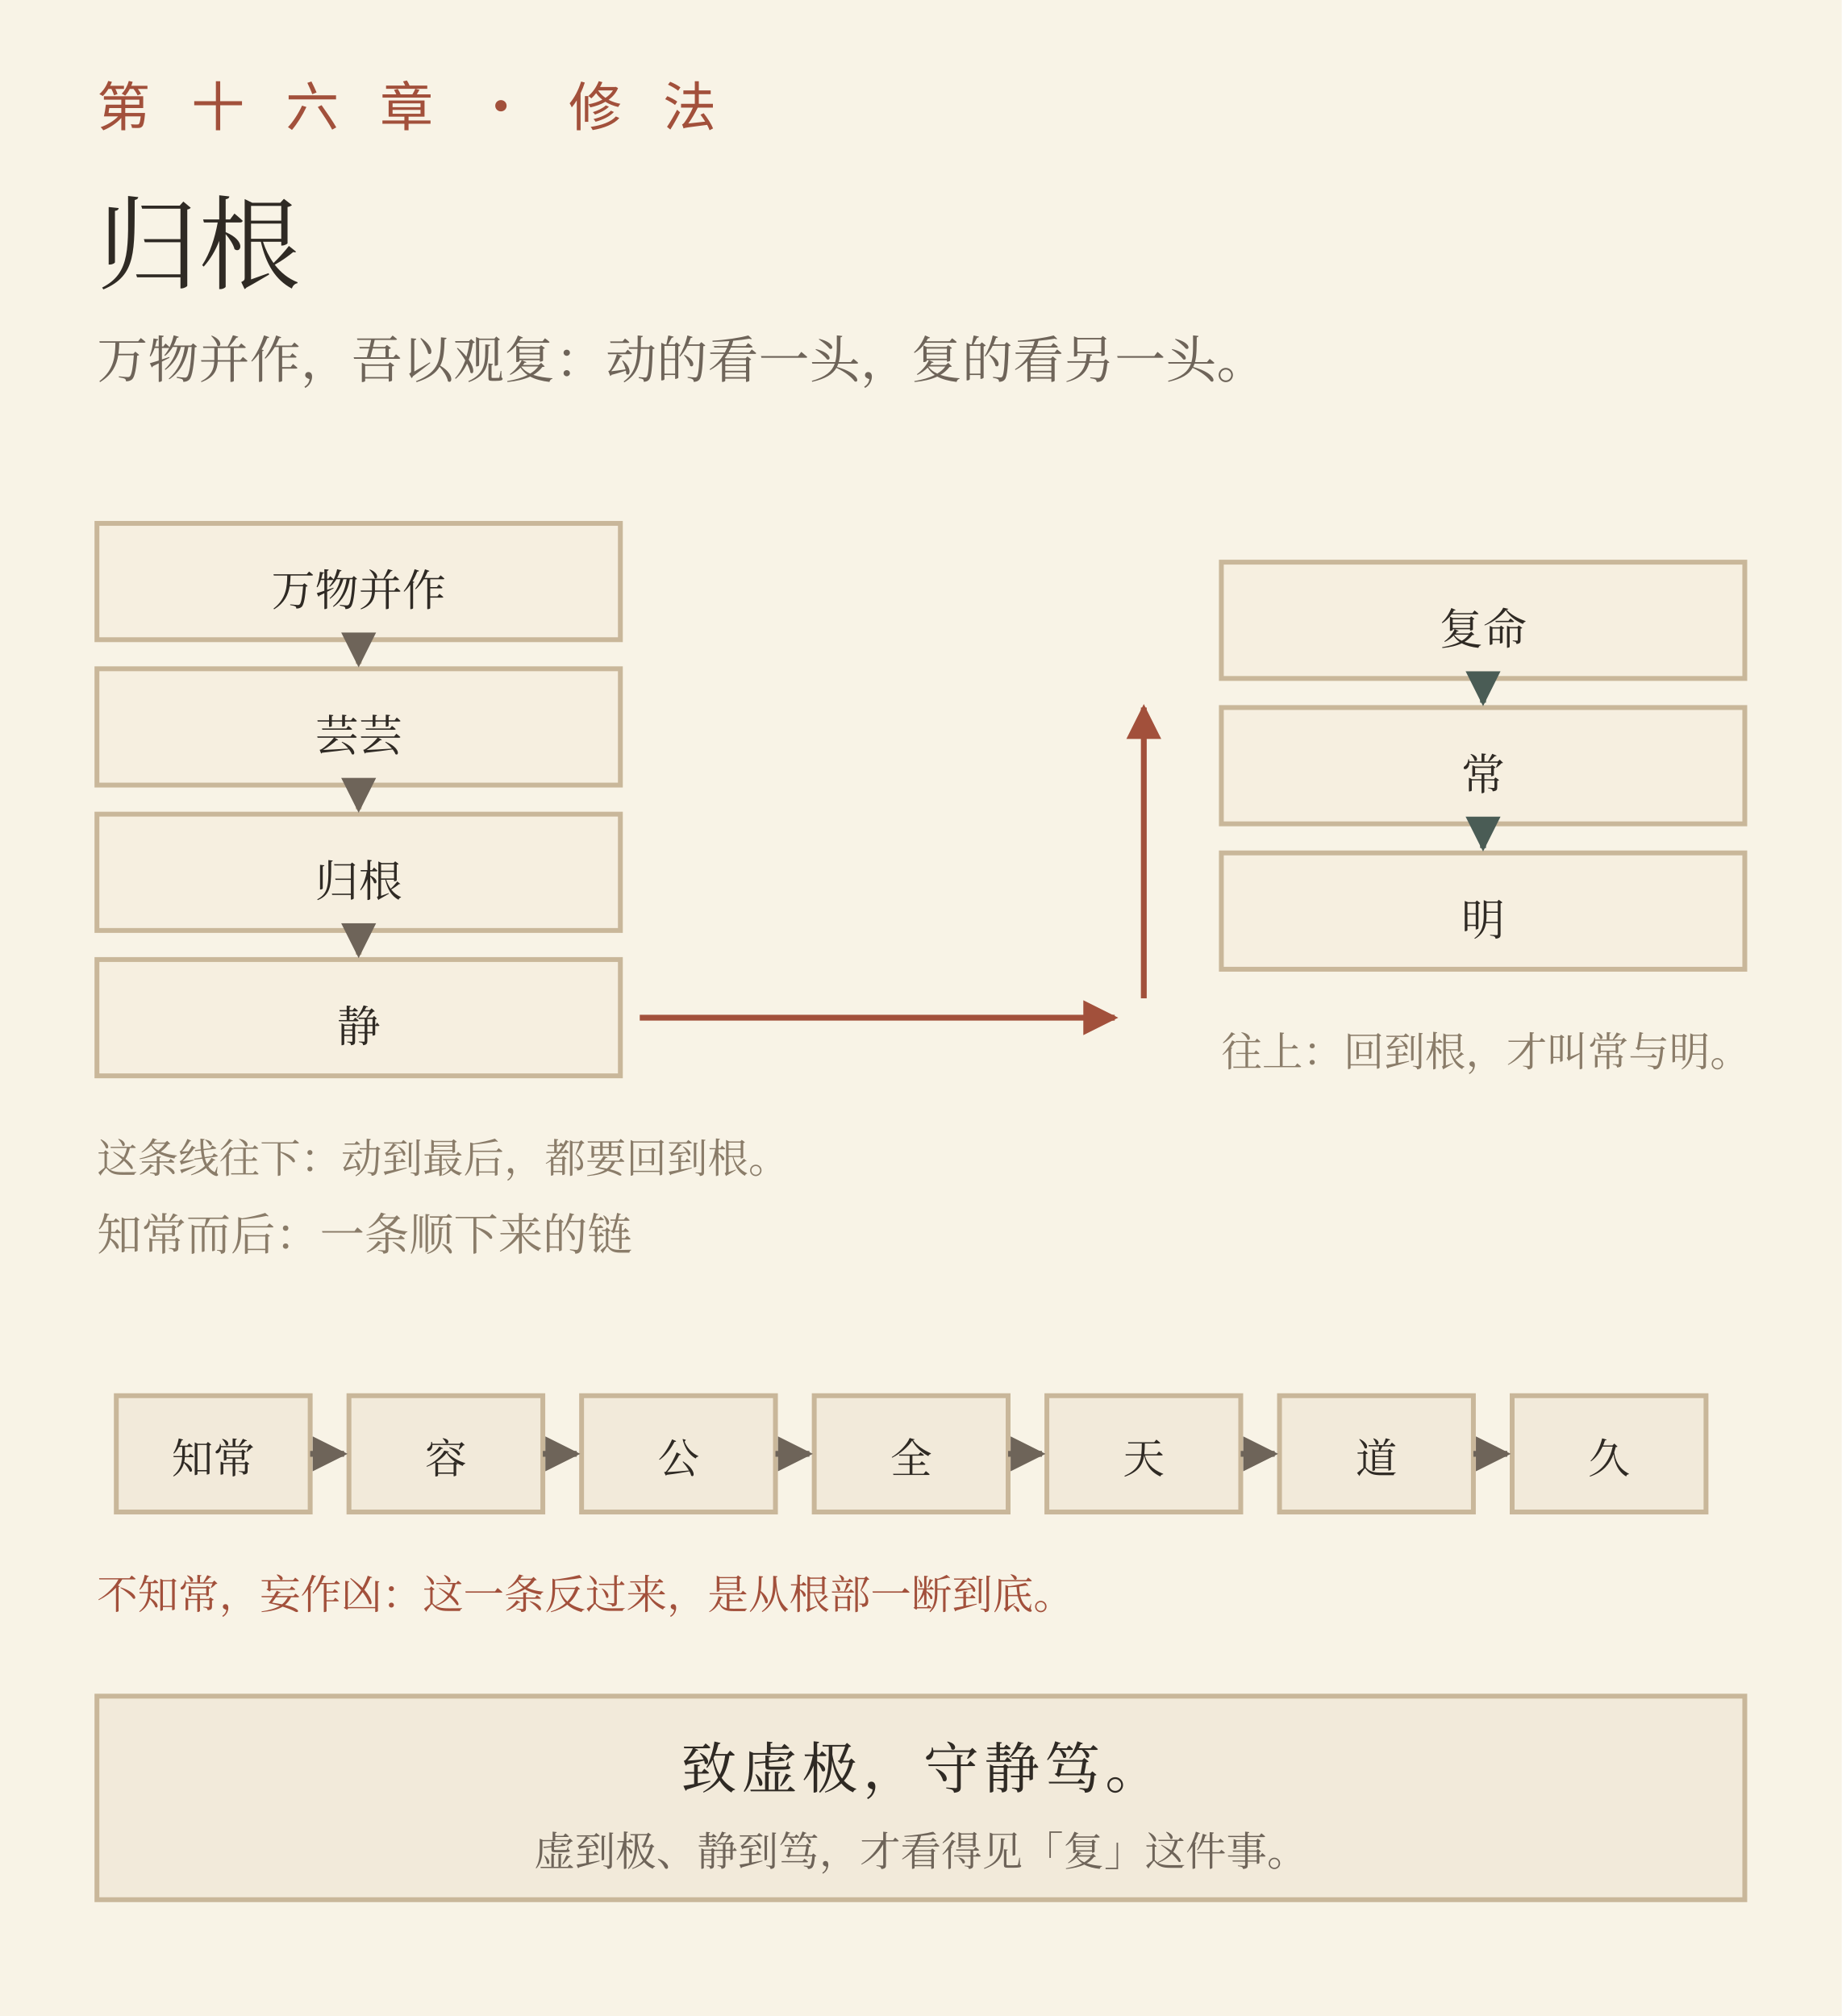
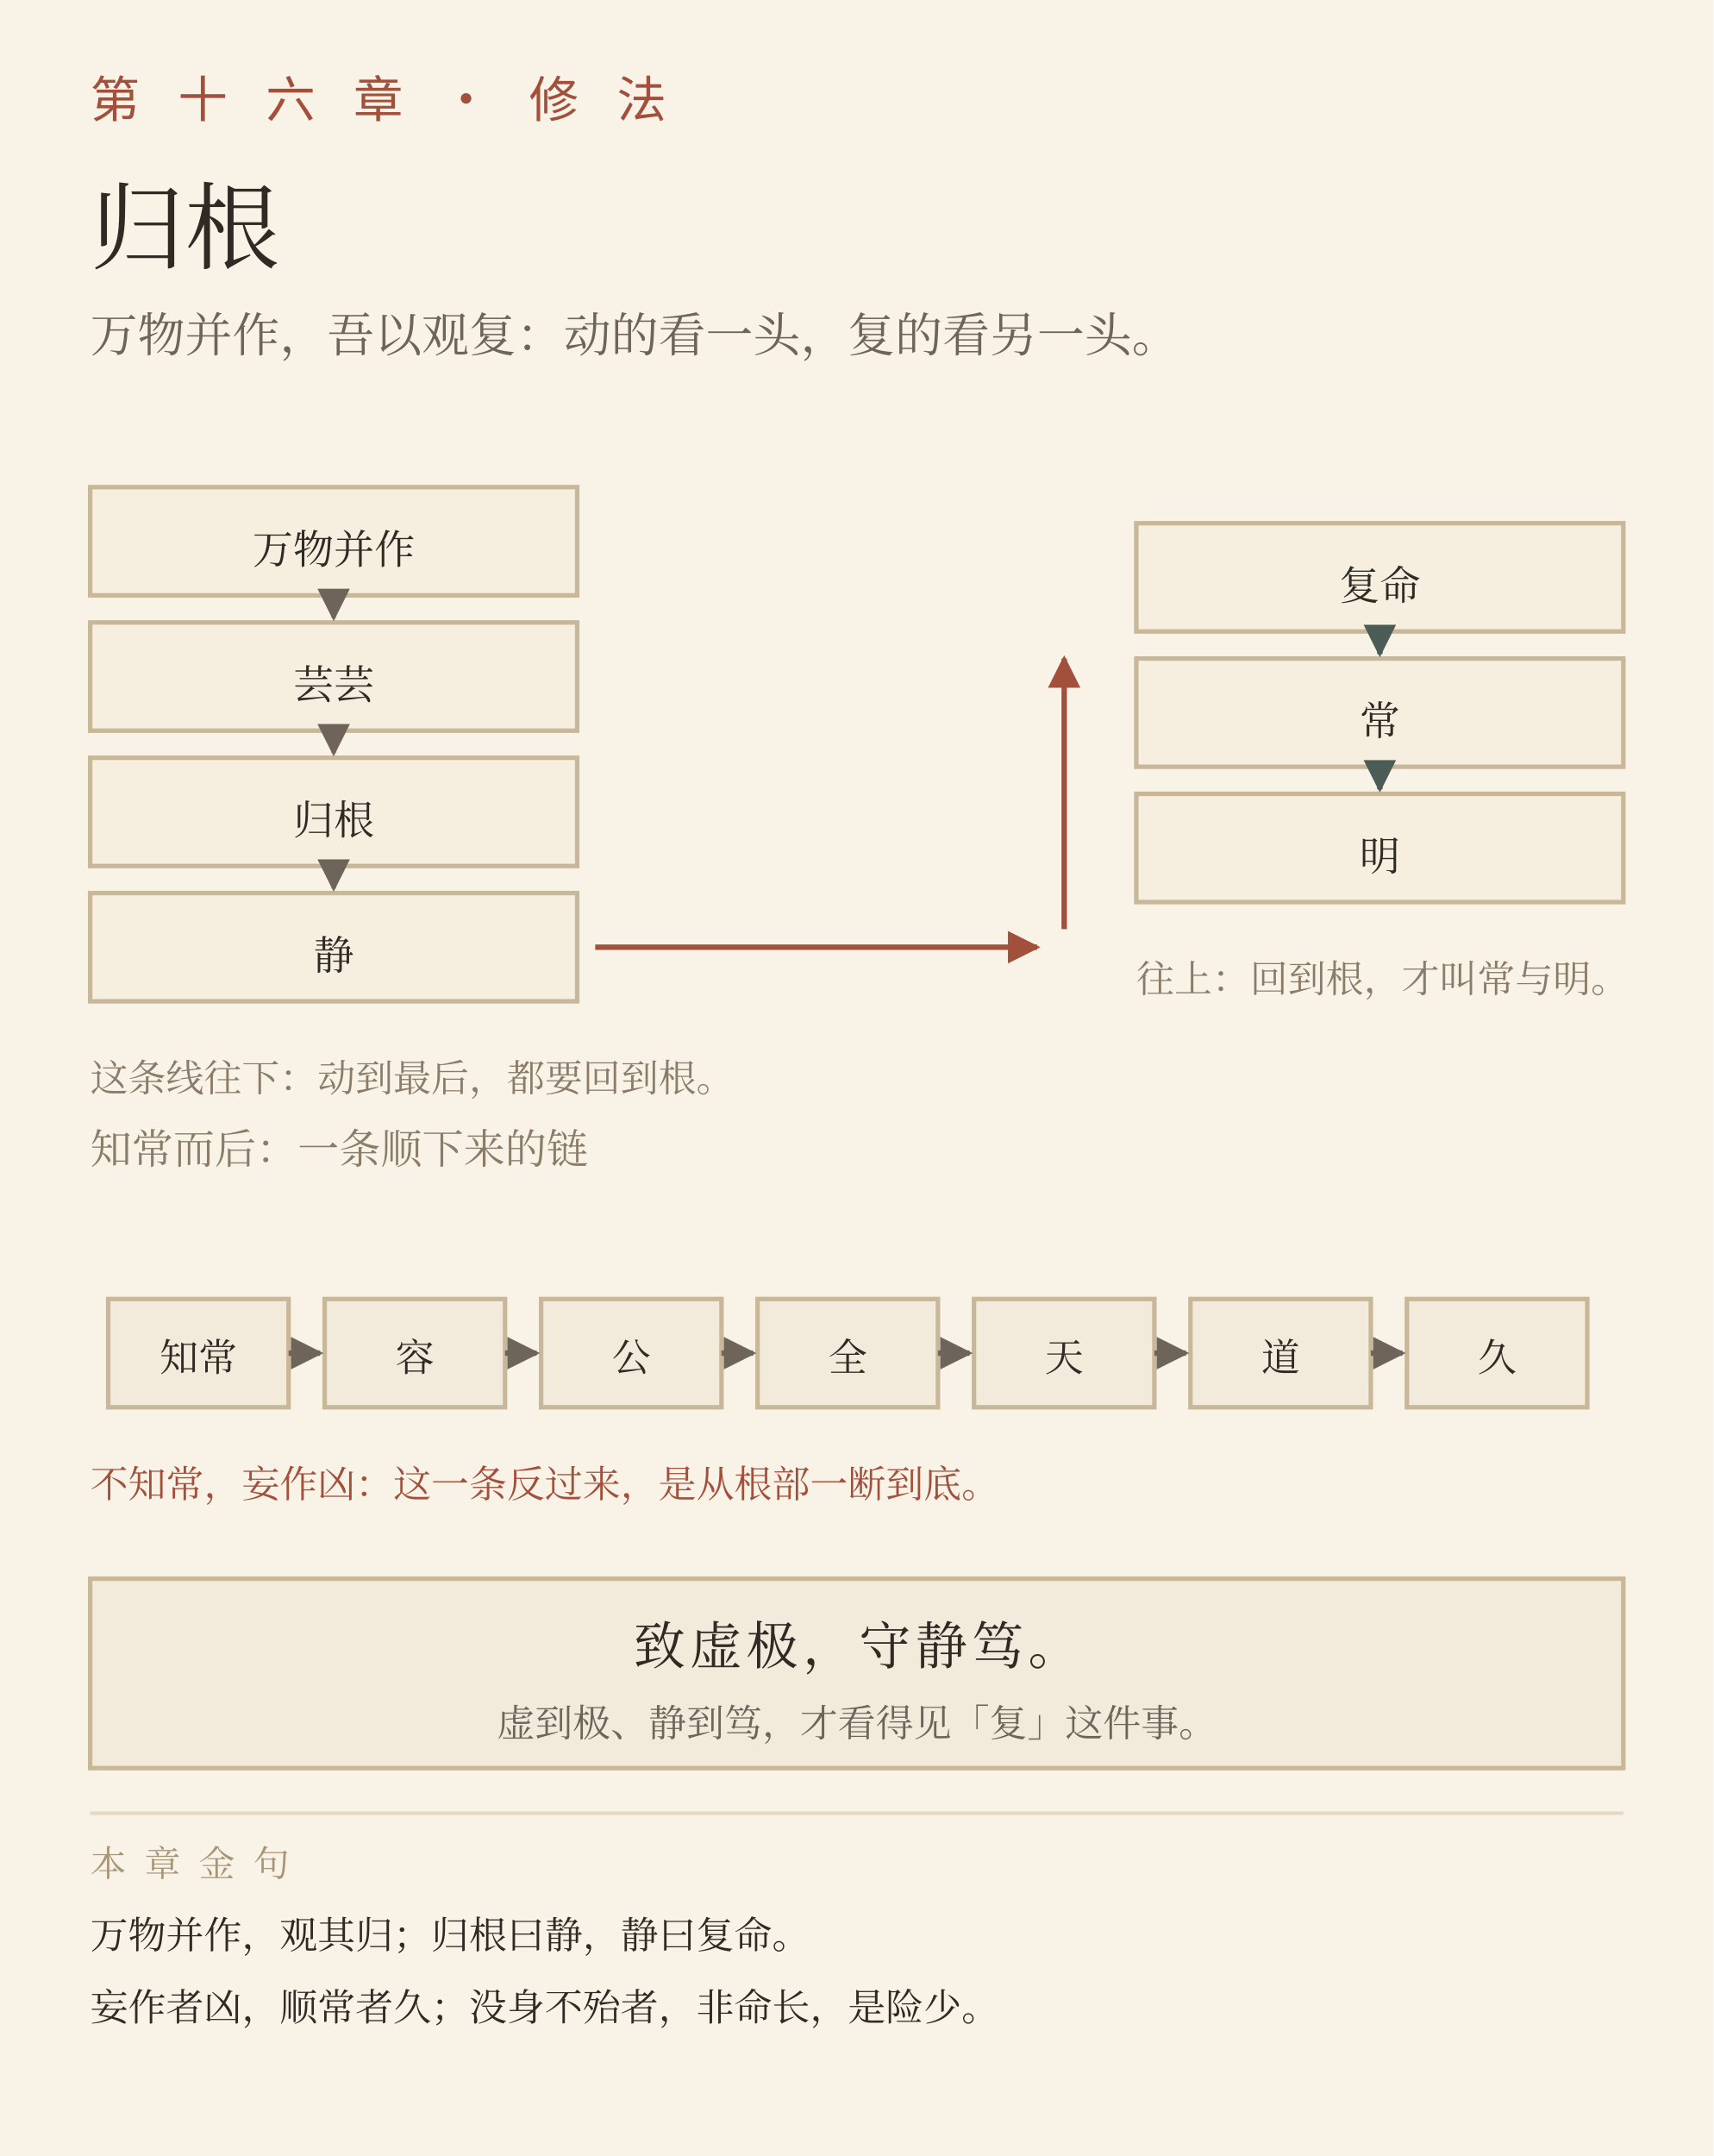
- <svg xmlns="http://www.w3.org/2000/svg" viewBox="0 0 380 416" role="img" aria-label="观不是往外看，是看它回到哪里" font-family="'Noto Serif CJK SC','Noto Serif SC','Songti SC',serif">
+ <svg xmlns="http://www.w3.org/2000/svg" viewBox="0 0 380 478" role="img" aria-label="观不是往外看，是看它回到哪里" font-family="'Noto Serif CJK SC','Noto Serif SC','Songti SC',serif">
  <defs>
    <marker id="arr" viewBox="0 0 10 10" refX="9" refY="5" markerWidth="6" markerHeight="6" orient="auto">
      <path d="M0 0 L10 5 L0 10 z" fill="#6E6459" />
    </marker>
    <marker id="arr2" viewBox="0 0 10 10" refX="9" refY="5" markerWidth="6" markerHeight="6" orient="auto">
      <path d="M0 0 L10 5 L0 10 z" fill="#4A5C55" />
    </marker>
    <marker id="arrL" viewBox="0 0 10 10" refX="1" refY="5" markerWidth="6" markerHeight="6" orient="auto">
      <path d="M10 0 L0 5 L10 10 z" fill="#4A5C55" />
    </marker>
    <marker id="arrS" viewBox="0 0 10 10" refX="9" refY="5" markerWidth="6" markerHeight="6" orient="auto">
      <path d="M0 0 L10 5 L0 10 z" fill="#A2503B" />
    </marker>
  </defs>
-   <rect x="0" y="0" width="380" height="416" fill="#F8F3E6" />
+   <rect x="0" y="0" width="380" height="478" fill="#F8F3E6" />
  <text x="20" y="26" font-size="11" fill="#A2503B" font-family="'Noto Sans CJK SC','Noto Sans SC',sans-serif" letter-spacing="3">第 十 六 章 · 修 法</text>
  <text x="20" y="58" font-size="21" fill="#2F2A24">归根</text>
  <text x="20" y="78" font-size="10.5" fill="#6E6459">万物并作，吾以观复：动的看一头，复的看另一头。</text>
  <rect x="20" y="108" width="108" height="24" fill="#F6EFE0" stroke="#C9B79A" stroke-width="1.0" />
  <text x="74" y="125" font-size="9" fill="#2F2A24" text-anchor="middle">万物并作</text>
  <rect x="20" y="138" width="108" height="24" fill="#F6EFE0" stroke="#C9B79A" stroke-width="1.0" />
  <text x="74" y="155" font-size="9" fill="#2F2A24" text-anchor="middle">芸芸</text>
  <line x1="74" y1="132" x2="74" y2="137" stroke="#C9B79A" stroke-width="1.2" marker-end="url(#arr)" />
  <rect x="20" y="168" width="108" height="24" fill="#F6EFE0" stroke="#C9B79A" stroke-width="1.0" />
  <text x="74" y="185" font-size="9" fill="#2F2A24" text-anchor="middle">归根</text>
  <line x1="74" y1="162" x2="74" y2="167" stroke="#C9B79A" stroke-width="1.2" marker-end="url(#arr)" />
  <rect x="20" y="198" width="108" height="24" fill="#F6EFE0" stroke="#C9B79A" stroke-width="1.0" />
  <text x="74" y="215" font-size="9" fill="#2F2A24" text-anchor="middle">静</text>
  <line x1="74" y1="192" x2="74" y2="197" stroke="#C9B79A" stroke-width="1.2" marker-end="url(#arr)" />
  <text x="20" y="242" font-size="8.4" fill="#8A7C69">这条线往下：动到最后，都要回到根。</text>
  <rect x="252" y="116" width="108" height="24" fill="#F6EFE0" stroke="#C9B79A" stroke-width="1.0" />
  <text x="306" y="133" font-size="9" fill="#2F2A24" text-anchor="middle">复命</text>
  <rect x="252" y="146" width="108" height="24" fill="#F6EFE0" stroke="#C9B79A" stroke-width="1.0" />
  <text x="306" y="163" font-size="9" fill="#2F2A24" text-anchor="middle">常</text>
  <line x1="306" y1="140" x2="306" y2="145" stroke="#4A5C55" stroke-width="1.2" marker-end="url(#arr2)" />
  <rect x="252" y="176" width="108" height="24" fill="#F6EFE0" stroke="#C9B79A" stroke-width="1.0" />
  <text x="306" y="193" font-size="9" fill="#2F2A24" text-anchor="middle">明</text>
  <line x1="306" y1="170" x2="306" y2="175" stroke="#4A5C55" stroke-width="1.2" marker-end="url(#arr2)" />
  <text x="252" y="220" font-size="8.4" fill="#8A7C69">往上：回到根，才叫常与明。</text>
  <line x1="132" y1="210" x2="230" y2="210" stroke="#A2503B" stroke-width="1.2" marker-end="url(#arrS)" />
  <line x1="236" y1="206" x2="236" y2="146" stroke="#A2503B" stroke-width="1.2" marker-end="url(#arrS)" />
  <text x="20" y="258" font-size="9.2" fill="#8A7C69">知常而后：一条顺下来的链</text>
  <rect x="24" y="288" width="40" height="24" fill="#F2EADA" stroke="#C9B79A" stroke-width="1.0" />
  <text x="44" y="304" font-size="8.6" fill="#2F2A24" text-anchor="middle">知常</text>
  <rect x="72" y="288" width="40" height="24" fill="#F2EADA" stroke="#C9B79A" stroke-width="1.0" />
  <text x="92" y="304" font-size="8.6" fill="#2F2A24" text-anchor="middle">容</text>
  <line x1="64" y1="300" x2="71" y2="300" stroke="#6E6459" stroke-width="1.2" marker-end="url(#arr)" />
  <rect x="120" y="288" width="40" height="24" fill="#F2EADA" stroke="#C9B79A" stroke-width="1.0" />
  <text x="140" y="304" font-size="8.6" fill="#2F2A24" text-anchor="middle">公</text>
  <line x1="112" y1="300" x2="119" y2="300" stroke="#6E6459" stroke-width="1.2" marker-end="url(#arr)" />
  <rect x="168" y="288" width="40" height="24" fill="#F2EADA" stroke="#C9B79A" stroke-width="1.0" />
  <text x="188" y="304" font-size="8.6" fill="#2F2A24" text-anchor="middle">全</text>
  <line x1="160" y1="300" x2="167" y2="300" stroke="#6E6459" stroke-width="1.2" marker-end="url(#arr)" />
  <rect x="216" y="288" width="40" height="24" fill="#F2EADA" stroke="#C9B79A" stroke-width="1.0" />
  <text x="236" y="304" font-size="8.6" fill="#2F2A24" text-anchor="middle">天</text>
  <line x1="208" y1="300" x2="215" y2="300" stroke="#6E6459" stroke-width="1.2" marker-end="url(#arr)" />
  <rect x="264" y="288" width="40" height="24" fill="#F2EADA" stroke="#C9B79A" stroke-width="1.0" />
  <text x="284" y="304" font-size="8.6" fill="#2F2A24" text-anchor="middle">道</text>
  <line x1="256" y1="300" x2="263" y2="300" stroke="#6E6459" stroke-width="1.2" marker-end="url(#arr)" />
  <rect x="312" y="288" width="40" height="24" fill="#F2EADA" stroke="#C9B79A" stroke-width="1.0" />
  <text x="332" y="304" font-size="8.6" fill="#2F2A24" text-anchor="middle">久</text>
  <line x1="304" y1="300" x2="311" y2="300" stroke="#6E6459" stroke-width="1.2" marker-end="url(#arr)" />
  <text x="20" y="332" font-size="8.4" fill="#A2503B">不知常，妄作凶：这一条反过来，是从根部一断到底。</text>
  <rect x="20" y="350" width="340" height="42" fill="#F2EADA" stroke="#C9B79A" stroke-width="1.0" />
  <text x="190" y="369" font-size="11.5" fill="#2F2A24" text-anchor="middle" letter-spacing="1">致虚极，守静笃。</text>
  <text x="190" y="385" font-size="8.4" fill="#6E6459" text-anchor="middle">虚到极、静到笃，才看得见「复」这件事。</text>
+   <line x1="20" y1="402" x2="360" y2="402" stroke="#E6D8C2" stroke-width="0.8" />
+   <text x="20" y="416" font-size="8.0" fill="#A89577" letter-spacing="1">本 章 金 句</text>
+   <text x="20" y="432" font-size="8.4" fill="#2F2A24">万物并作，观其归；归根曰静，静曰复命。</text>
+   <text x="20" y="448" font-size="8.4" fill="#2F2A24">妄作者凶，顺常者久；没身不殆者，非命长，是险少。</text>
</svg>
